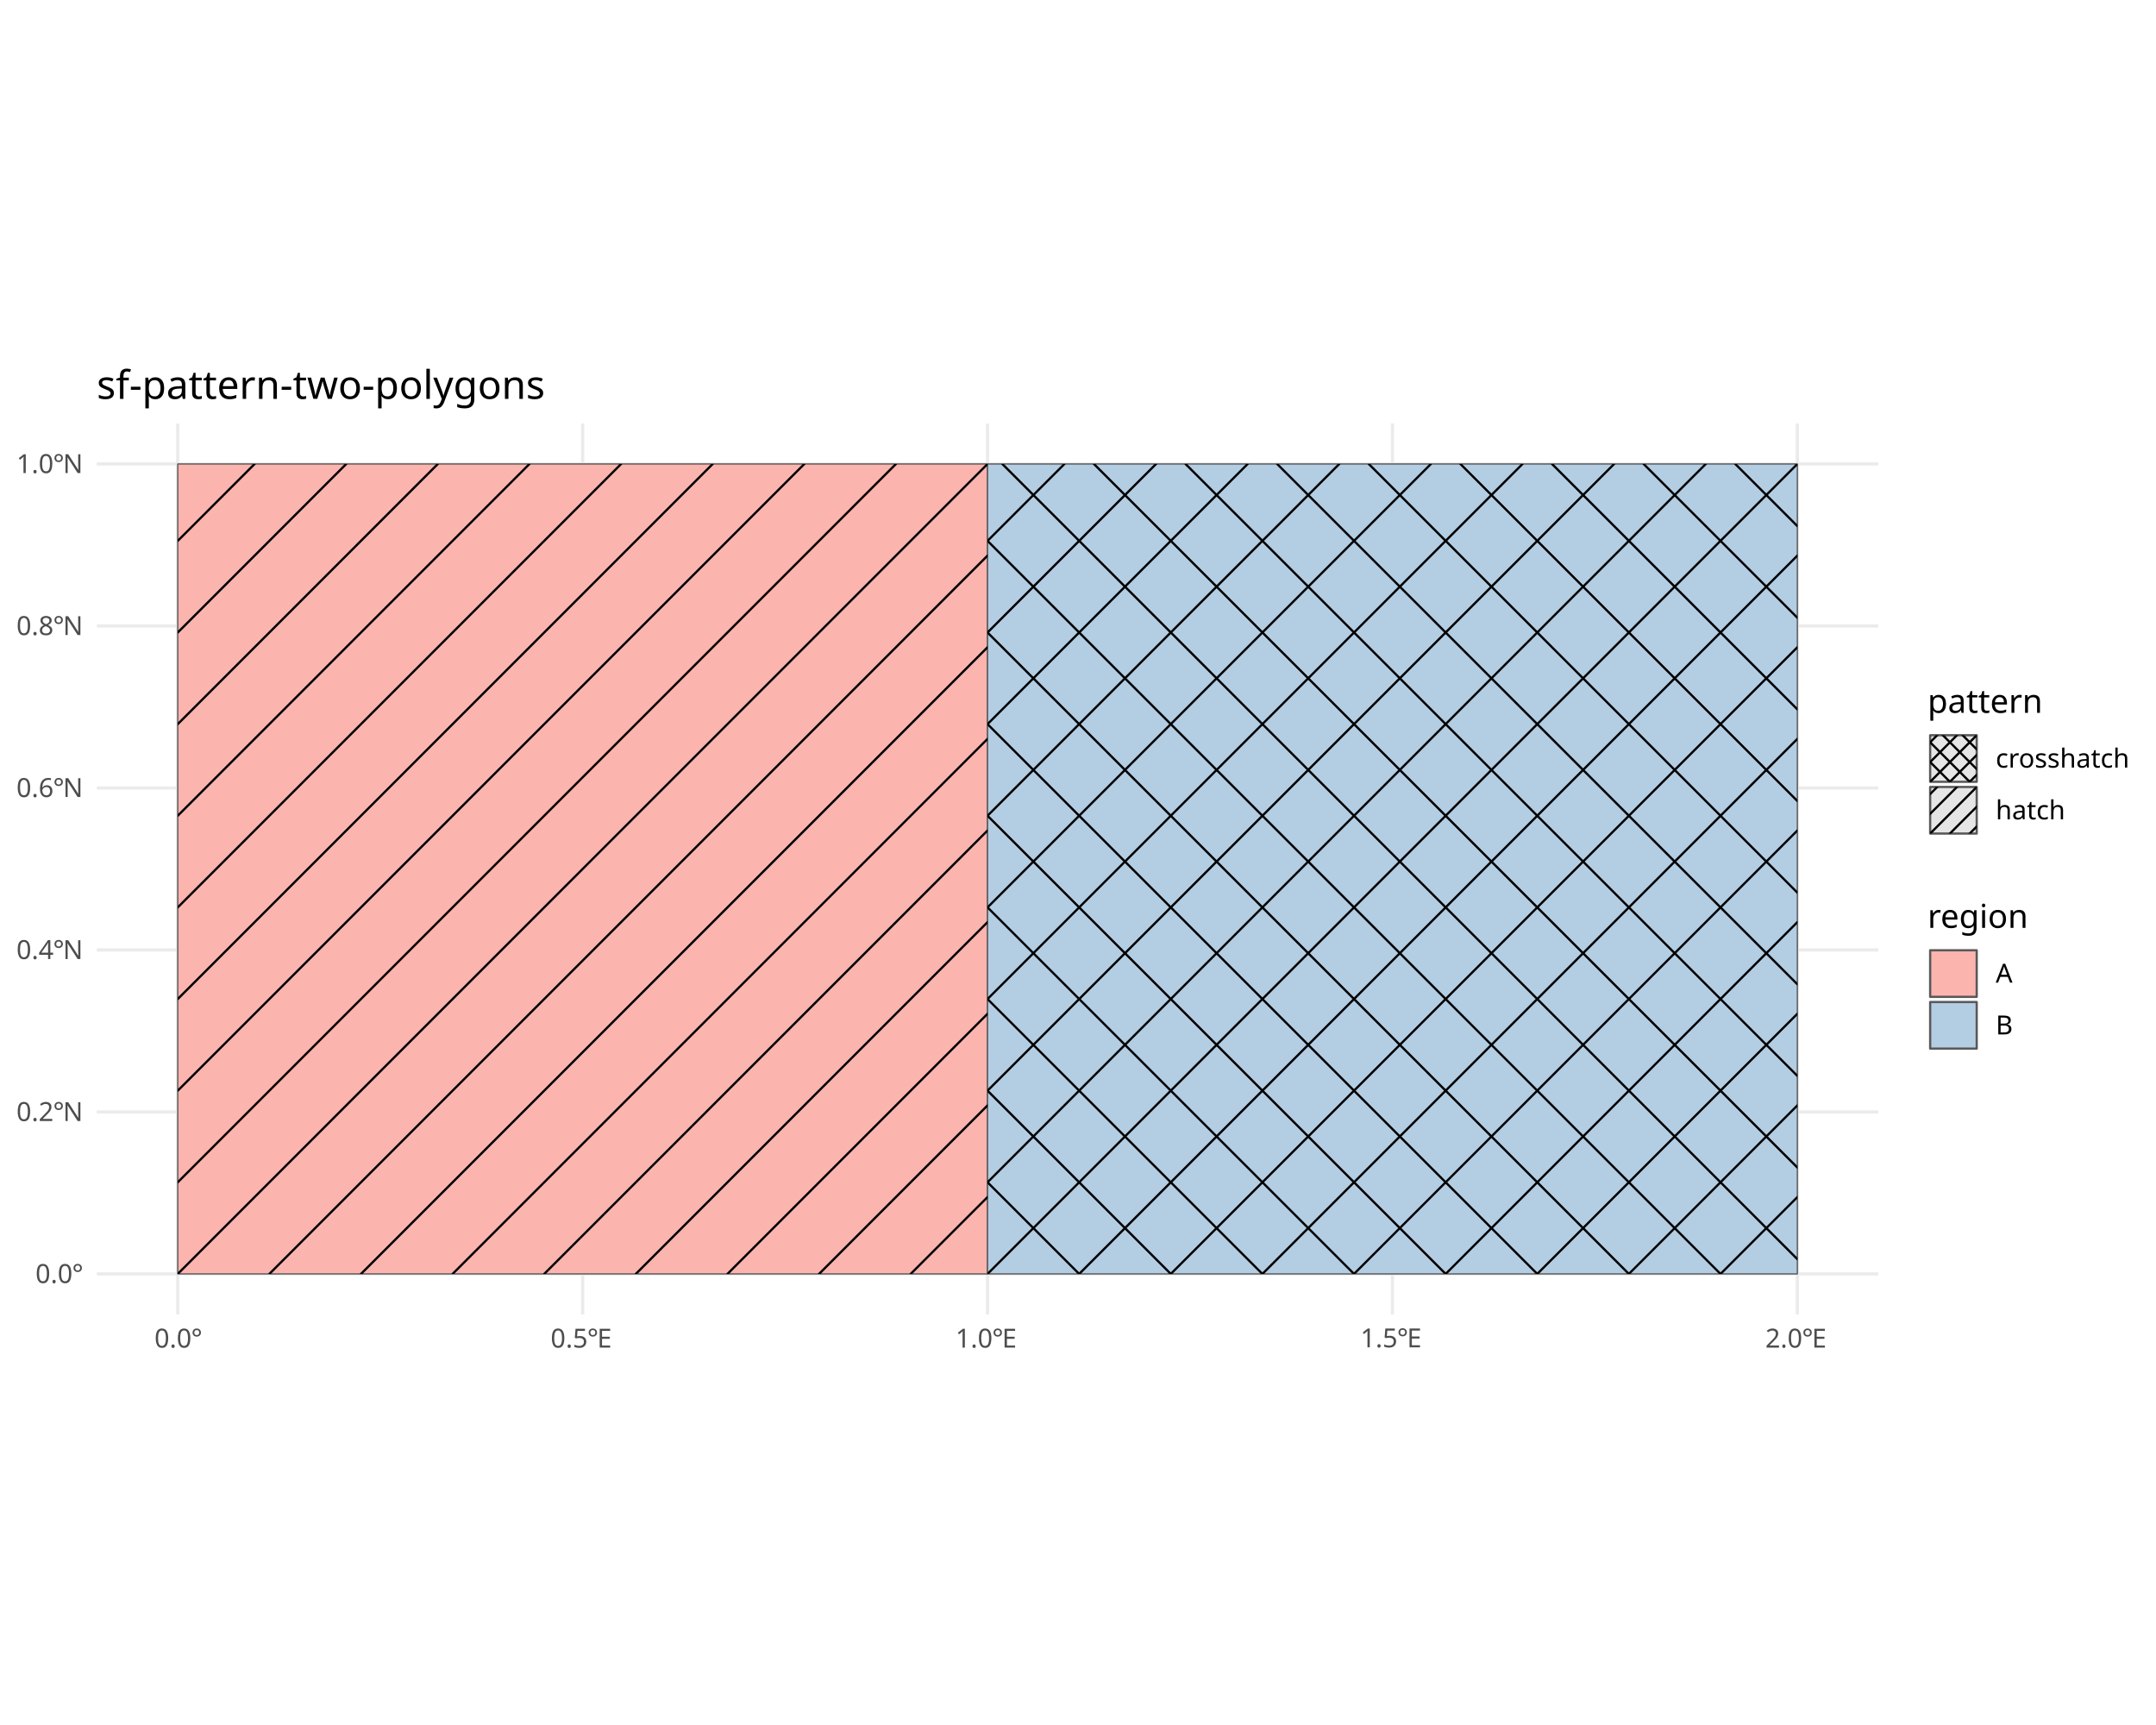
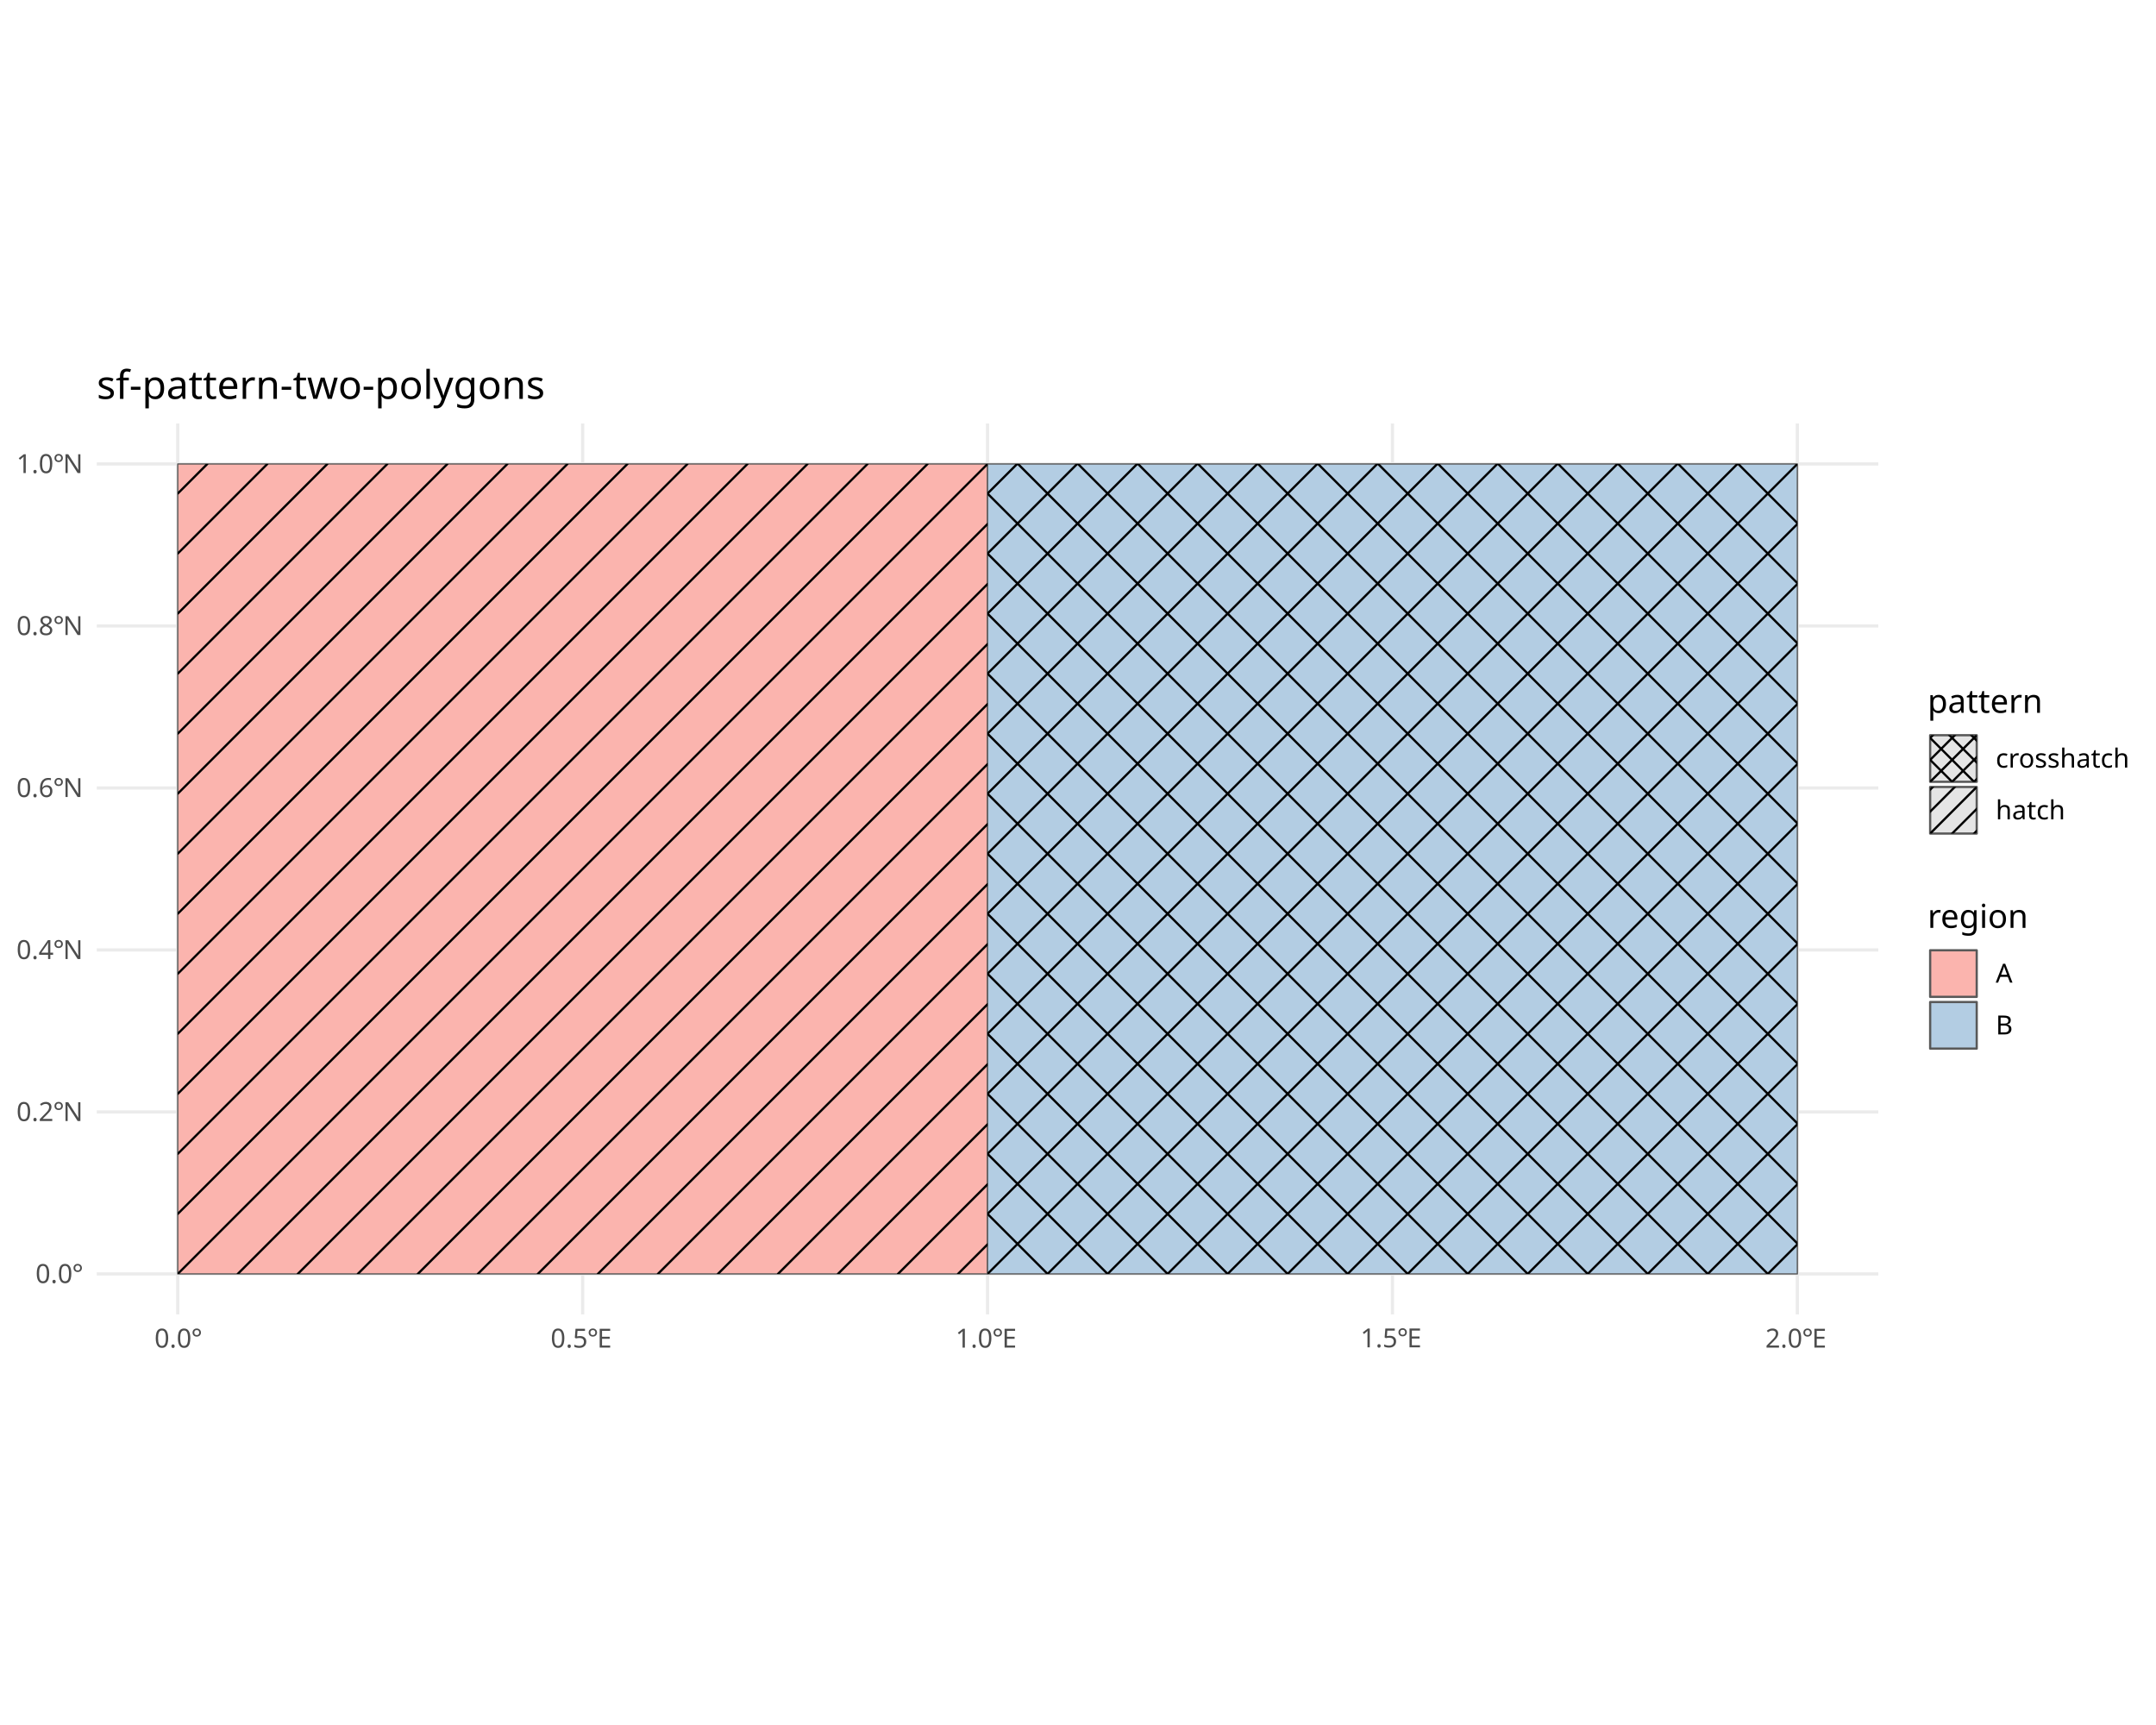
<svg xmlns="http://www.w3.org/2000/svg" class="svglite" data-engine-version="2.0" width="720.00pt" height="576.00pt" viewBox="0 0 720.00 576.00">
  <defs>
    <style type="text/css">
    .svglite line, .svglite polyline, .svglite polygon, .svglite path, .svglite rect, .svglite circle {
      fill: none;
      stroke: #000000;
      stroke-linecap: round;
      stroke-linejoin: round;
      stroke-miterlimit: 10.00;
    }
  </style>
  </defs>
  <rect width="100%" height="100%" style="stroke: none; fill: #FFFFFF;" />
  <defs>
    <clipPath id="cpMC4wMHw3MjAuMDB8MC4wMHw1NzYuMDA=">
      <rect x="0.00" y="0.00" width="720.00" height="576.00" />
    </clipPath>
  </defs>
  <g clip-path="url(#cpMC4wMHw3MjAuMDB8MC4wMHw1NzYuMDA=)">
</g>
  <defs>
    <clipPath id="cpMC4wMHw3MjAuMDB8MTE4LjYzfDQ1Ny4zNw==">
      <rect x="0.00" y="118.63" width="720.00" height="338.74" />
    </clipPath>
  </defs>
  <g clip-path="url(#cpMC4wMHw3MjAuMDB8MTE4LjYzfDQ1Ny4zNw==)">
    <rect x="0.00" y="118.63" width="720.00" height="338.74" style="stroke-width: 1.07; stroke: none; fill: #FFFFFF;" />
  </g>
  <g clip-path="url(#cpMC4wMHw3MjAuMDB8MC4wMHw1NzYuMDA=)">
</g>
  <defs>
    <clipPath id="cpMzIuMzF8NjI3LjI4fDE0MS40MXw0MzguOTA=">
      <rect x="32.31" y="141.41" width="594.96" height="297.49" />
    </clipPath>
  </defs>
  <g clip-path="url(#cpMzIuMzF8NjI3LjI4fDE0MS40MXw0MzguOTA=)">
    <polyline points="59.36,438.90 59.36,437.40 59.36,433.58 59.36,429.75 59.36,425.93 59.36,422.10 59.36,418.28 59.36,414.45 59.36,410.63 59.36,406.81 59.36,402.98 59.36,399.16 59.36,395.33 59.36,391.51 59.36,387.68 59.36,383.86 59.36,380.03 59.36,376.21 59.36,372.38 59.36,368.56 59.36,364.74 59.36,360.91 59.36,357.09 59.36,353.26 59.36,349.44 59.36,345.61 59.36,341.79 59.36,337.96 59.36,334.14 59.36,330.32 59.36,326.49 59.36,322.67 59.36,318.84 59.36,315.02 59.36,311.19 59.36,307.37 59.36,303.54 59.36,299.72 59.36,295.89 59.36,292.07 59.36,288.25 59.36,284.42 59.36,280.60 59.36,276.77 59.36,272.95 59.36,269.12 59.36,265.30 59.36,261.47 59.36,257.65 59.36,253.82 59.36,250.00 59.36,246.18 59.36,242.35 59.36,238.53 59.36,234.70 59.36,230.88 59.36,227.05 59.36,223.23 59.36,219.40 59.36,215.58 59.36,211.75 59.36,207.93 59.36,204.11 59.36,200.28 59.36,196.46 59.36,192.63 59.36,188.81 59.36,184.98 59.36,181.16 59.36,177.33 59.36,173.51 59.36,169.69 59.36,165.86 59.36,162.04 59.36,158.21 59.36,154.39 59.36,150.56 59.36,146.74 59.36,142.91 59.36,141.41 " style="stroke-width: 1.07; stroke: #EBEBEB;" />
    <polyline points="194.58,438.90 194.58,437.40 194.58,433.58 194.58,429.75 194.58,425.93 194.58,422.10 194.58,418.28 194.58,414.45 194.58,410.63 194.58,406.81 194.58,402.98 194.58,399.16 194.58,395.33 194.58,391.51 194.58,387.68 194.58,383.86 194.58,380.03 194.58,376.21 194.58,372.38 194.58,368.56 194.58,364.74 194.58,360.91 194.58,357.09 194.58,353.26 194.58,349.44 194.58,345.61 194.58,341.79 194.58,337.96 194.58,334.14 194.58,330.32 194.58,326.49 194.58,322.67 194.58,318.84 194.58,315.02 194.58,311.19 194.58,307.37 194.58,303.54 194.58,299.72 194.58,295.89 194.58,292.07 194.58,288.25 194.58,284.42 194.58,280.60 194.58,276.77 194.58,272.95 194.58,269.12 194.58,265.30 194.58,261.47 194.58,257.65 194.58,253.82 194.58,250.00 194.58,246.18 194.58,242.35 194.58,238.53 194.58,234.70 194.58,230.88 194.58,227.05 194.58,223.23 194.58,219.40 194.58,215.58 194.58,211.75 194.58,207.93 194.58,204.11 194.58,200.28 194.58,196.46 194.58,192.63 194.58,188.81 194.58,184.98 194.58,181.16 194.58,177.33 194.58,173.51 194.58,169.69 194.58,165.86 194.58,162.04 194.58,158.21 194.58,154.39 194.58,150.56 194.58,146.74 194.58,142.91 194.58,141.41 " style="stroke-width: 1.07; stroke: #EBEBEB;" />
    <polyline points="329.79,438.90 329.79,437.40 329.79,433.58 329.79,429.75 329.79,425.93 329.79,422.10 329.79,418.28 329.79,414.45 329.79,410.63 329.79,406.81 329.79,402.98 329.79,399.16 329.79,395.33 329.79,391.51 329.79,387.68 329.79,383.86 329.79,380.03 329.79,376.21 329.79,372.38 329.79,368.56 329.79,364.74 329.79,360.91 329.79,357.09 329.79,353.26 329.79,349.44 329.79,345.61 329.79,341.79 329.79,337.96 329.79,334.14 329.79,330.32 329.79,326.49 329.79,322.67 329.79,318.84 329.79,315.02 329.79,311.19 329.79,307.37 329.79,303.54 329.79,299.72 329.79,295.89 329.79,292.07 329.79,288.25 329.79,284.42 329.79,280.60 329.79,276.77 329.79,272.95 329.79,269.12 329.79,265.30 329.79,261.47 329.79,257.65 329.79,253.82 329.79,250.00 329.79,246.18 329.79,242.35 329.79,238.53 329.79,234.70 329.79,230.88 329.79,227.05 329.79,223.23 329.79,219.40 329.79,215.58 329.79,211.75 329.79,207.93 329.79,204.11 329.79,200.28 329.79,196.46 329.79,192.63 329.79,188.81 329.79,184.98 329.79,181.16 329.79,177.33 329.79,173.51 329.79,169.69 329.79,165.86 329.79,162.04 329.79,158.21 329.79,154.39 329.79,150.56 329.79,146.74 329.79,142.91 329.79,141.41 " style="stroke-width: 1.07; stroke: #EBEBEB;" />
    <polyline points="465.01,438.90 465.01,437.40 465.01,433.58 465.01,429.75 465.01,425.93 465.01,422.10 465.01,418.28 465.01,414.45 465.01,410.63 465.01,406.81 465.01,402.98 465.01,399.16 465.01,395.33 465.01,391.51 465.01,387.68 465.01,383.86 465.01,380.03 465.01,376.21 465.01,372.38 465.01,368.56 465.01,364.74 465.01,360.91 465.01,357.09 465.01,353.26 465.01,349.44 465.01,345.61 465.01,341.79 465.01,337.96 465.01,334.14 465.01,330.32 465.01,326.49 465.01,322.67 465.01,318.84 465.01,315.02 465.01,311.19 465.01,307.37 465.01,303.54 465.01,299.72 465.01,295.89 465.01,292.07 465.01,288.25 465.01,284.42 465.01,280.60 465.01,276.77 465.01,272.95 465.01,269.12 465.01,265.30 465.01,261.47 465.01,257.65 465.01,253.82 465.01,250.00 465.01,246.18 465.01,242.35 465.01,238.53 465.01,234.70 465.01,230.88 465.01,227.05 465.01,223.23 465.01,219.40 465.01,215.58 465.01,211.75 465.01,207.93 465.01,204.11 465.01,200.28 465.01,196.46 465.01,192.63 465.01,188.81 465.01,184.98 465.01,181.16 465.01,177.33 465.01,173.51 465.01,169.69 465.01,165.86 465.01,162.04 465.01,158.21 465.01,154.39 465.01,150.56 465.01,146.74 465.01,142.91 465.01,141.41 " style="stroke-width: 1.07; stroke: #EBEBEB;" />
    <polyline points="600.23,438.90 600.23,437.40 600.23,433.58 600.23,429.75 600.23,425.93 600.23,422.10 600.23,418.28 600.23,414.45 600.23,410.63 600.23,406.81 600.23,402.98 600.23,399.16 600.23,395.33 600.23,391.51 600.23,387.68 600.23,383.86 600.23,380.03 600.23,376.21 600.23,372.38 600.23,368.56 600.23,364.74 600.23,360.91 600.23,357.09 600.23,353.26 600.23,349.44 600.23,345.61 600.23,341.79 600.23,337.96 600.23,334.14 600.23,330.32 600.23,326.49 600.23,322.67 600.23,318.84 600.23,315.02 600.23,311.19 600.23,307.37 600.23,303.54 600.23,299.72 600.23,295.89 600.23,292.07 600.23,288.25 600.23,284.42 600.23,280.60 600.23,276.77 600.23,272.95 600.23,269.12 600.23,265.30 600.23,261.47 600.23,257.65 600.23,253.82 600.23,250.00 600.23,246.18 600.23,242.35 600.23,238.53 600.23,234.70 600.23,230.88 600.23,227.05 600.23,223.23 600.23,219.40 600.23,215.58 600.23,211.75 600.23,207.93 600.23,204.11 600.23,200.28 600.23,196.46 600.23,192.63 600.23,188.81 600.23,184.98 600.23,181.16 600.23,177.33 600.23,173.51 600.23,169.69 600.23,165.86 600.23,162.04 600.23,158.21 600.23,154.39 600.23,150.56 600.23,146.74 600.23,142.91 600.23,141.41 " style="stroke-width: 1.07; stroke: #EBEBEB;" />
    <polyline points="32.31,425.38 38.87,425.38 47.06,425.38 55.26,425.38 63.45,425.38 71.65,425.38 79.84,425.38 88.04,425.38 96.23,425.38 104.43,425.38 112.62,425.38 120.82,425.38 129.01,425.38 137.21,425.38 145.40,425.38 153.60,425.38 161.79,425.38 169.99,425.38 178.18,425.38 186.38,425.38 194.58,425.38 202.77,425.38 210.97,425.38 219.16,425.38 227.36,425.38 235.55,425.38 243.75,425.38 251.94,425.38 260.14,425.38 268.33,425.38 276.53,425.38 284.72,425.38 292.92,425.38 301.11,425.38 309.31,425.38 317.50,425.38 325.70,425.38 333.89,425.38 342.09,425.38 350.28,425.38 358.48,425.38 366.67,425.38 374.87,425.38 383.06,425.38 391.26,425.38 399.45,425.38 407.65,425.38 415.84,425.38 424.04,425.38 432.23,425.38 440.43,425.38 448.62,425.38 456.82,425.38 465.01,425.38 473.21,425.38 481.40,425.38 489.60,425.38 497.79,425.38 505.99,425.38 514.18,425.38 522.38,425.38 530.57,425.38 538.77,425.38 546.96,425.38 555.16,425.38 563.35,425.38 571.55,425.38 579.74,425.38 587.94,425.38 596.13,425.38 604.33,425.38 612.52,425.38 620.72,425.38 627.28,425.38 " style="stroke-width: 1.07; stroke: #EBEBEB;" />
    <polyline points="32.31,371.29 38.87,371.29 47.06,371.29 55.26,371.29 63.45,371.29 71.65,371.29 79.84,371.29 88.04,371.29 96.23,371.29 104.43,371.29 112.62,371.29 120.82,371.29 129.01,371.29 137.21,371.29 145.40,371.29 153.60,371.29 161.79,371.29 169.99,371.29 178.18,371.29 186.38,371.29 194.58,371.29 202.77,371.29 210.97,371.29 219.16,371.29 227.36,371.29 235.55,371.29 243.75,371.29 251.94,371.29 260.14,371.29 268.33,371.29 276.53,371.29 284.72,371.29 292.92,371.29 301.11,371.29 309.31,371.29 317.50,371.29 325.70,371.29 333.89,371.29 342.09,371.29 350.28,371.29 358.48,371.29 366.67,371.29 374.87,371.29 383.06,371.29 391.26,371.29 399.45,371.29 407.65,371.29 415.84,371.29 424.04,371.29 432.23,371.29 440.43,371.29 448.62,371.29 456.82,371.29 465.01,371.29 473.21,371.29 481.40,371.29 489.60,371.29 497.79,371.29 505.99,371.29 514.18,371.29 522.38,371.29 530.57,371.29 538.77,371.29 546.96,371.29 555.16,371.29 563.35,371.29 571.55,371.29 579.74,371.29 587.94,371.29 596.13,371.29 604.33,371.29 612.52,371.29 620.72,371.29 627.28,371.29 " style="stroke-width: 1.07; stroke: #EBEBEB;" />
    <polyline points="32.31,317.20 38.87,317.20 47.06,317.20 55.26,317.20 63.45,317.20 71.65,317.20 79.84,317.20 88.04,317.20 96.23,317.20 104.43,317.20 112.62,317.20 120.82,317.20 129.01,317.20 137.21,317.20 145.40,317.20 153.60,317.20 161.79,317.20 169.99,317.20 178.18,317.20 186.38,317.20 194.58,317.20 202.77,317.20 210.97,317.20 219.16,317.20 227.36,317.20 235.55,317.20 243.75,317.20 251.94,317.20 260.14,317.20 268.33,317.20 276.53,317.20 284.72,317.20 292.92,317.20 301.11,317.20 309.31,317.20 317.50,317.20 325.70,317.20 333.89,317.20 342.09,317.20 350.28,317.20 358.48,317.20 366.67,317.20 374.87,317.20 383.06,317.20 391.26,317.20 399.45,317.20 407.65,317.20 415.84,317.20 424.04,317.20 432.23,317.20 440.43,317.20 448.62,317.20 456.82,317.20 465.01,317.20 473.21,317.20 481.40,317.20 489.60,317.20 497.79,317.20 505.99,317.20 514.18,317.20 522.38,317.20 530.57,317.20 538.77,317.20 546.96,317.20 555.16,317.20 563.35,317.20 571.55,317.20 579.74,317.20 587.94,317.20 596.13,317.20 604.33,317.20 612.52,317.20 620.72,317.20 627.28,317.20 " style="stroke-width: 1.07; stroke: #EBEBEB;" />
    <polyline points="32.31,263.11 38.87,263.11 47.06,263.11 55.26,263.11 63.45,263.11 71.65,263.11 79.84,263.11 88.04,263.11 96.23,263.11 104.43,263.11 112.62,263.11 120.82,263.11 129.01,263.11 137.21,263.11 145.40,263.11 153.60,263.11 161.79,263.11 169.99,263.11 178.18,263.11 186.38,263.11 194.58,263.11 202.77,263.11 210.97,263.11 219.16,263.11 227.36,263.11 235.55,263.11 243.75,263.11 251.94,263.11 260.14,263.11 268.33,263.11 276.53,263.11 284.72,263.11 292.92,263.11 301.11,263.11 309.31,263.11 317.50,263.11 325.70,263.11 333.89,263.11 342.09,263.11 350.28,263.11 358.48,263.11 366.67,263.11 374.87,263.11 383.06,263.11 391.26,263.11 399.45,263.11 407.65,263.11 415.84,263.11 424.04,263.11 432.23,263.11 440.43,263.11 448.62,263.11 456.82,263.11 465.01,263.11 473.21,263.11 481.40,263.11 489.60,263.11 497.79,263.11 505.99,263.11 514.18,263.11 522.38,263.11 530.57,263.11 538.77,263.11 546.96,263.11 555.16,263.11 563.35,263.11 571.55,263.11 579.74,263.11 587.94,263.11 596.13,263.11 604.33,263.11 612.52,263.11 620.72,263.11 627.28,263.11 " style="stroke-width: 1.07; stroke: #EBEBEB;" />
    <polyline points="32.31,209.02 38.87,209.02 47.06,209.02 55.26,209.02 63.45,209.02 71.65,209.02 79.84,209.02 88.04,209.02 96.23,209.02 104.43,209.02 112.62,209.02 120.82,209.02 129.01,209.02 137.21,209.02 145.40,209.02 153.60,209.02 161.79,209.02 169.99,209.02 178.18,209.02 186.38,209.02 194.58,209.02 202.77,209.02 210.97,209.02 219.16,209.02 227.36,209.02 235.55,209.02 243.75,209.02 251.94,209.02 260.14,209.02 268.33,209.02 276.53,209.02 284.72,209.02 292.92,209.02 301.11,209.02 309.31,209.02 317.50,209.02 325.70,209.02 333.89,209.02 342.09,209.02 350.28,209.02 358.48,209.02 366.67,209.02 374.87,209.02 383.06,209.02 391.26,209.02 399.45,209.02 407.65,209.02 415.84,209.02 424.04,209.02 432.23,209.02 440.43,209.02 448.62,209.02 456.82,209.02 465.01,209.02 473.21,209.02 481.40,209.02 489.60,209.02 497.79,209.02 505.99,209.02 514.18,209.02 522.38,209.02 530.57,209.02 538.77,209.02 546.96,209.02 555.16,209.02 563.35,209.02 571.55,209.02 579.74,209.02 587.94,209.02 596.13,209.02 604.33,209.02 612.52,209.02 620.72,209.02 627.28,209.02 " style="stroke-width: 1.07; stroke: #EBEBEB;" />
    <polyline points="32.31,154.93 38.87,154.93 47.06,154.93 55.26,154.93 63.45,154.93 71.65,154.93 79.84,154.93 88.04,154.93 96.23,154.93 104.43,154.93 112.62,154.93 120.82,154.93 129.01,154.93 137.21,154.93 145.40,154.93 153.60,154.93 161.79,154.93 169.99,154.93 178.18,154.93 186.38,154.93 194.58,154.93 202.77,154.93 210.97,154.93 219.16,154.93 227.36,154.93 235.55,154.93 243.75,154.93 251.94,154.93 260.14,154.93 268.33,154.93 276.53,154.93 284.72,154.93 292.92,154.93 301.11,154.93 309.31,154.93 317.50,154.93 325.70,154.93 333.89,154.93 342.09,154.93 350.28,154.93 358.48,154.93 366.67,154.93 374.87,154.93 383.06,154.93 391.26,154.93 399.45,154.93 407.65,154.93 415.84,154.93 424.04,154.93 432.23,154.93 440.43,154.93 448.62,154.93 456.82,154.93 465.01,154.93 473.21,154.93 481.40,154.93 489.60,154.93 497.79,154.93 505.99,154.93 514.18,154.93 522.38,154.93 530.57,154.93 538.77,154.93 546.96,154.93 555.16,154.93 563.35,154.93 571.55,154.93 579.74,154.93 587.94,154.93 596.13,154.93 604.33,154.93 612.52,154.93 620.72,154.93 627.28,154.93 " style="stroke-width: 1.07; stroke: #EBEBEB;" />
    <path d="M 59.36 425.38 L 329.79 425.38 L 329.79 154.93 L 59.36 154.93 L 59.36 425.38 Z" style="fill-rule: evenodd; fill: #FBB4AE; stroke-width: 0.43; stroke: #595959; stroke-linecap: butt;" />
    <path d="M 329.79 425.38 L 600.23 425.38 L 600.23 154.93 L 329.79 154.93 L 329.79 425.38 Z" style="fill-rule: evenodd; fill: #B3CDE3; stroke-width: 0.43; stroke: #595959; stroke-linecap: butt;" />
  </g>
  <defs>
    <clipPath id="cpNTkuMzZ8MzI5Ljc5fDE1NC45M3w0MjUuMzg=">
      <rect x="59.36" y="154.93" width="270.44" height="270.45" />
    </clipPath>
  </defs>
  <g clip-path="url(#cpNTkuMzZ8MzI5Ljc5fDE1NC45M3w0MjUuMzg=)">
-     <polyline points="304.13,425.38 329.79,399.72 " style="stroke-width: 0.75;" />
-     <polyline points="273.53,425.38 329.79,369.12 " style="stroke-width: 0.75;" />
-     <polyline points="242.94,425.38 329.79,338.52 " style="stroke-width: 0.75;" />
-     <polyline points="212.34,425.38 329.79,307.92 " style="stroke-width: 0.75;" />
-     <polyline points="181.74,425.38 329.79,277.32 " style="stroke-width: 0.75;" />
-     <polyline points="151.15,425.38 329.79,246.73 " style="stroke-width: 0.75;" />
-     <polyline points="120.55,425.38 329.79,216.13 " style="stroke-width: 0.75;" />
-     <polyline points="89.95,425.38 329.79,185.53 " style="stroke-width: 0.75;" />
+     <polyline points="319.93,425.38 329.79,415.52 " style="stroke-width: 0.75;" />
+     <polyline points="299.88,425.38 329.79,395.47 " style="stroke-width: 0.75;" />
+     <polyline points="279.84,425.38 329.79,375.43 " style="stroke-width: 0.75;" />
+     <polyline points="259.80,425.38 329.79,355.38 " style="stroke-width: 0.75;" />
+     <polyline points="239.75,425.38 329.79,335.34 " style="stroke-width: 0.75;" />
+     <polyline points="219.71,425.38 329.79,315.29 " style="stroke-width: 0.75;" />
+     <polyline points="199.66,425.38 329.79,295.25 " style="stroke-width: 0.75;" />
+     <polyline points="179.62,425.38 329.79,275.20 " style="stroke-width: 0.75;" />
+     <polyline points="159.58,425.38 329.79,255.16 " style="stroke-width: 0.75;" />
+     <polyline points="139.53,425.38 329.79,235.11 " style="stroke-width: 0.75;" />
+     <polyline points="119.49,425.38 329.79,215.07 " style="stroke-width: 0.75;" />
+     <polyline points="99.44,425.38 329.79,195.02 " style="stroke-width: 0.75;" />
+     <polyline points="79.40,425.38 329.79,174.98 " style="stroke-width: 0.75;" />
    <polyline points="59.36,425.38 329.79,154.93 " style="stroke-width: 0.75;" />
-     <polyline points="59.36,394.78 299.20,154.93 " style="stroke-width: 0.75;" />
-     <polyline points="59.36,364.19 268.60,154.93 " style="stroke-width: 0.75;" />
-     <polyline points="59.36,333.59 238.00,154.93 " style="stroke-width: 0.75;" />
-     <polyline points="59.36,302.99 207.41,154.93 " style="stroke-width: 0.75;" />
-     <polyline points="59.36,272.39 176.81,154.93 " style="stroke-width: 0.75;" />
-     <polyline points="59.36,241.80 146.21,154.93 " style="stroke-width: 0.75;" />
-     <polyline points="59.36,211.20 115.62,154.93 " style="stroke-width: 0.75;" />
-     <polyline points="59.36,180.60 85.02,154.93 " style="stroke-width: 0.75;" />
+     <polyline points="59.36,405.34 309.75,154.93 " style="stroke-width: 0.75;" />
+     <polyline points="59.36,385.29 289.71,154.93 " style="stroke-width: 0.75;" />
+     <polyline points="59.36,365.25 269.66,154.93 " style="stroke-width: 0.75;" />
+     <polyline points="59.36,345.20 249.62,154.93 " style="stroke-width: 0.75;" />
+     <polyline points="59.36,325.16 229.57,154.93 " style="stroke-width: 0.75;" />
+     <polyline points="59.36,305.11 209.53,154.93 " style="stroke-width: 0.75;" />
+     <polyline points="59.36,285.07 189.49,154.93 " style="stroke-width: 0.75;" />
+     <polyline points="59.36,265.02 169.44,154.93 " style="stroke-width: 0.75;" />
+     <polyline points="59.36,244.98 149.40,154.93 " style="stroke-width: 0.75;" />
+     <polyline points="59.36,224.93 129.35,154.93 " style="stroke-width: 0.75;" />
+     <polyline points="59.36,204.89 109.31,154.93 " style="stroke-width: 0.75;" />
+     <polyline points="59.36,184.84 89.27,154.93 " style="stroke-width: 0.75;" />
+     <polyline points="59.36,164.80 69.22,154.93 " style="stroke-width: 0.75;" />
  </g>
  <g clip-path="url(#cpMzIuMzF8NjI3LjI4fDE0MS40MXw0MzguOTA=)">
</g>
  <defs>
    <clipPath id="cpMzI5Ljc5fDYwMC4yM3wxNTQuOTN8NDI1LjM4">
      <rect x="329.79" y="154.93" width="270.44" height="270.45" />
    </clipPath>
  </defs>
  <g clip-path="url(#cpMzI5Ljc5fDYwMC4yM3wxNTQuOTN8NDI1LjM4)">
-     <polyline points="574.57,425.38 600.23,399.72 " style="stroke-width: 0.75;" />
-     <polyline points="543.97,425.38 600.23,369.12 " style="stroke-width: 0.75;" />
-     <polyline points="513.37,425.38 600.23,338.52 " style="stroke-width: 0.75;" />
-     <polyline points="482.78,425.38 600.23,307.92 " style="stroke-width: 0.75;" />
-     <polyline points="452.18,425.38 600.23,277.32 " style="stroke-width: 0.75;" />
-     <polyline points="421.58,425.38 600.23,246.73 " style="stroke-width: 0.75;" />
-     <polyline points="390.99,425.38 600.23,216.13 " style="stroke-width: 0.75;" />
-     <polyline points="360.39,425.38 600.23,185.53 " style="stroke-width: 0.75;" />
+     <polyline points="590.37,425.38 600.23,415.52 " style="stroke-width: 0.75;" />
+     <polyline points="570.32,425.38 600.23,395.47 " style="stroke-width: 0.75;" />
+     <polyline points="550.28,425.38 600.23,375.43 " style="stroke-width: 0.75;" />
+     <polyline points="530.23,425.38 600.23,355.38 " style="stroke-width: 0.75;" />
+     <polyline points="510.19,425.38 600.23,335.34 " style="stroke-width: 0.75;" />
+     <polyline points="490.15,425.38 600.23,315.29 " style="stroke-width: 0.75;" />
+     <polyline points="470.10,425.38 600.23,295.25 " style="stroke-width: 0.75;" />
+     <polyline points="450.06,425.38 600.23,275.20 " style="stroke-width: 0.75;" />
+     <polyline points="430.01,425.38 600.23,255.16 " style="stroke-width: 0.75;" />
+     <polyline points="409.97,425.38 600.23,235.11 " style="stroke-width: 0.75;" />
+     <polyline points="389.93,425.38 600.23,215.07 " style="stroke-width: 0.75;" />
+     <polyline points="369.88,425.38 600.23,195.02 " style="stroke-width: 0.75;" />
+     <polyline points="349.84,425.38 600.23,174.98 " style="stroke-width: 0.75;" />
    <polyline points="329.79,425.38 600.23,154.93 " style="stroke-width: 0.75;" />
-     <polyline points="329.79,394.78 569.64,154.93 " style="stroke-width: 0.75;" />
-     <polyline points="329.79,364.19 539.04,154.93 " style="stroke-width: 0.75;" />
-     <polyline points="329.79,333.59 508.44,154.93 " style="stroke-width: 0.75;" />
-     <polyline points="329.79,302.99 477.85,154.93 " style="stroke-width: 0.75;" />
-     <polyline points="329.79,272.39 447.25,154.93 " style="stroke-width: 0.75;" />
-     <polyline points="329.79,241.80 416.65,154.93 " style="stroke-width: 0.75;" />
-     <polyline points="329.79,211.20 386.06,154.93 " style="stroke-width: 0.75;" />
-     <polyline points="329.79,180.60 355.46,154.93 " style="stroke-width: 0.75;" />
-     <polyline points="600.23,175.67 579.50,154.93 " style="stroke-width: 0.75;" />
-     <polyline points="600.23,206.27 548.90,154.93 " style="stroke-width: 0.75;" />
-     <polyline points="600.23,236.86 518.30,154.93 " style="stroke-width: 0.75;" />
-     <polyline points="600.23,267.46 487.71,154.93 " style="stroke-width: 0.75;" />
-     <polyline points="600.23,298.06 457.11,154.93 " style="stroke-width: 0.75;" />
-     <polyline points="600.23,328.66 426.51,154.93 " style="stroke-width: 0.75;" />
-     <polyline points="600.23,359.25 395.92,154.93 " style="stroke-width: 0.75;" />
-     <polyline points="600.23,389.85 365.32,154.93 " style="stroke-width: 0.75;" />
-     <polyline points="600.23,420.45 334.73,154.93 " style="stroke-width: 0.75;" />
-     <polyline points="574.57,425.38 329.79,180.60 " style="stroke-width: 0.75;" />
-     <polyline points="543.97,425.38 329.79,211.20 " style="stroke-width: 0.75;" />
-     <polyline points="513.37,425.38 329.79,241.80 " style="stroke-width: 0.75;" />
-     <polyline points="482.78,425.38 329.79,272.39 " style="stroke-width: 0.75;" />
-     <polyline points="452.18,425.38 329.79,302.99 " style="stroke-width: 0.75;" />
-     <polyline points="421.58,425.38 329.79,333.59 " style="stroke-width: 0.75;" />
-     <polyline points="390.99,425.38 329.79,364.19 " style="stroke-width: 0.75;" />
-     <polyline points="360.39,425.38 329.79,394.78 " style="stroke-width: 0.75;" />
+     <polyline points="329.79,405.34 580.19,154.93 " style="stroke-width: 0.75;" />
+     <polyline points="329.79,385.29 560.14,154.93 " style="stroke-width: 0.75;" />
+     <polyline points="329.79,365.25 540.10,154.93 " style="stroke-width: 0.75;" />
+     <polyline points="329.79,345.20 520.06,154.93 " style="stroke-width: 0.75;" />
+     <polyline points="329.79,325.16 500.01,154.93 " style="stroke-width: 0.75;" />
+     <polyline points="329.79,305.11 479.97,154.93 " style="stroke-width: 0.75;" />
+     <polyline points="329.79,285.07 459.92,154.93 " style="stroke-width: 0.75;" />
+     <polyline points="329.79,265.02 439.88,154.93 " style="stroke-width: 0.75;" />
+     <polyline points="329.79,244.98 419.84,154.93 " style="stroke-width: 0.75;" />
+     <polyline points="329.79,224.93 399.79,154.93 " style="stroke-width: 0.75;" />
+     <polyline points="329.79,204.89 379.75,154.93 " style="stroke-width: 0.75;" />
+     <polyline points="329.79,184.84 359.70,154.93 " style="stroke-width: 0.75;" />
+     <polyline points="329.79,164.80 339.66,154.93 " style="stroke-width: 0.75;" />
+     <polyline points="600.23,174.67 580.50,154.93 " style="stroke-width: 0.75;" />
+     <polyline points="600.23,194.71 560.46,154.93 " style="stroke-width: 0.75;" />
+     <polyline points="600.23,214.76 540.41,154.93 " style="stroke-width: 0.75;" />
+     <polyline points="600.23,234.80 520.37,154.93 " style="stroke-width: 0.75;" />
+     <polyline points="600.23,254.85 500.32,154.93 " style="stroke-width: 0.75;" />
+     <polyline points="600.23,274.89 480.28,154.93 " style="stroke-width: 0.75;" />
+     <polyline points="600.23,294.94 460.24,154.93 " style="stroke-width: 0.75;" />
+     <polyline points="600.23,314.98 440.19,154.93 " style="stroke-width: 0.75;" />
+     <polyline points="600.23,335.02 420.15,154.93 " style="stroke-width: 0.75;" />
+     <polyline points="600.23,355.07 400.10,154.93 " style="stroke-width: 0.75;" />
+     <polyline points="600.23,375.11 380.06,154.93 " style="stroke-width: 0.75;" />
+     <polyline points="600.23,395.16 360.02,154.93 " style="stroke-width: 0.75;" />
+     <polyline points="600.23,415.20 339.97,154.93 " style="stroke-width: 0.75;" />
+     <polyline points="590.37,425.38 329.79,164.80 " style="stroke-width: 0.75;" />
+     <polyline points="570.32,425.38 329.79,184.84 " style="stroke-width: 0.75;" />
+     <polyline points="550.28,425.38 329.79,204.89 " style="stroke-width: 0.75;" />
+     <polyline points="530.23,425.38 329.79,224.93 " style="stroke-width: 0.75;" />
+     <polyline points="510.19,425.38 329.79,244.98 " style="stroke-width: 0.75;" />
+     <polyline points="490.15,425.38 329.79,265.02 " style="stroke-width: 0.75;" />
+     <polyline points="470.10,425.38 329.79,285.07 " style="stroke-width: 0.75;" />
+     <polyline points="450.06,425.38 329.79,305.11 " style="stroke-width: 0.75;" />
+     <polyline points="430.01,425.38 329.79,325.16 " style="stroke-width: 0.75;" />
+     <polyline points="409.97,425.38 329.79,345.20 " style="stroke-width: 0.75;" />
+     <polyline points="389.93,425.38 329.79,365.25 " style="stroke-width: 0.75;" />
+     <polyline points="369.88,425.38 329.79,385.29 " style="stroke-width: 0.75;" />
+     <polyline points="349.84,425.38 329.79,405.34 " style="stroke-width: 0.75;" />
  </g>
  <g clip-path="url(#cpMzIuMzF8NjI3LjI4fDE0MS40MXw0MzguOTA=)">
</g>
  <g clip-path="url(#cpMC4wMHw3MjAuMDB8MC4wMHw1NzYuMDA=)">
    <text x="11.84" y="428.41" style="font-size: 8.80px; fill: #4D4D4D; font-family: sans;" textLength="12.23px" lengthAdjust="spacingAndGlyphs">0.0</text>
    <text x="24.07" y="428.41" style="font-size: 8.80px; fill: #4D4D4D; font-family: sans;" textLength="3.31px" lengthAdjust="spacingAndGlyphs">°</text>
    <text x="5.48" y="374.32" style="font-size: 8.80px; fill: #4D4D4D; font-family: sans;" textLength="12.23px" lengthAdjust="spacingAndGlyphs">0.2</text>
    <text x="17.71" y="374.32" style="font-size: 8.80px; fill: #4D4D4D; font-family: sans;" textLength="3.31px" lengthAdjust="spacingAndGlyphs">°</text>
    <text x="21.02" y="374.32" style="font-size: 8.80px; fill: #4D4D4D; font-family: sans;" textLength="6.36px" lengthAdjust="spacingAndGlyphs">N</text>
    <text x="5.48" y="320.23" style="font-size: 8.80px; fill: #4D4D4D; font-family: sans;" textLength="12.23px" lengthAdjust="spacingAndGlyphs">0.4</text>
    <text x="17.71" y="320.23" style="font-size: 8.80px; fill: #4D4D4D; font-family: sans;" textLength="3.31px" lengthAdjust="spacingAndGlyphs">°</text>
    <text x="21.02" y="320.23" style="font-size: 8.80px; fill: #4D4D4D; font-family: sans;" textLength="6.36px" lengthAdjust="spacingAndGlyphs">N</text>
    <text x="5.48" y="266.14" style="font-size: 8.80px; fill: #4D4D4D; font-family: sans;" textLength="12.23px" lengthAdjust="spacingAndGlyphs">0.6</text>
    <text x="17.71" y="266.14" style="font-size: 8.80px; fill: #4D4D4D; font-family: sans;" textLength="3.31px" lengthAdjust="spacingAndGlyphs">°</text>
    <text x="21.02" y="266.14" style="font-size: 8.80px; fill: #4D4D4D; font-family: sans;" textLength="6.36px" lengthAdjust="spacingAndGlyphs">N</text>
    <text x="5.48" y="212.05" style="font-size: 8.80px; fill: #4D4D4D; font-family: sans;" textLength="12.23px" lengthAdjust="spacingAndGlyphs">0.8</text>
    <text x="17.71" y="212.05" style="font-size: 8.80px; fill: #4D4D4D; font-family: sans;" textLength="3.31px" lengthAdjust="spacingAndGlyphs">°</text>
    <text x="21.02" y="212.05" style="font-size: 8.80px; fill: #4D4D4D; font-family: sans;" textLength="6.36px" lengthAdjust="spacingAndGlyphs">N</text>
    <text x="5.48" y="157.96" style="font-size: 8.80px; fill: #4D4D4D; font-family: sans;" textLength="12.23px" lengthAdjust="spacingAndGlyphs">1.0</text>
    <text x="17.71" y="157.96" style="font-size: 8.80px; fill: #4D4D4D; font-family: sans;" textLength="3.31px" lengthAdjust="spacingAndGlyphs">°</text>
    <text x="21.02" y="157.96" style="font-size: 8.80px; fill: #4D4D4D; font-family: sans;" textLength="6.36px" lengthAdjust="spacingAndGlyphs">N</text>
    <text x="51.58" y="449.98" style="font-size: 8.80px; fill: #4D4D4D; font-family: sans;" textLength="12.23px" lengthAdjust="spacingAndGlyphs">0.0</text>
    <text x="63.82" y="449.98" style="font-size: 8.80px; fill: #4D4D4D; font-family: sans;" textLength="3.31px" lengthAdjust="spacingAndGlyphs">°</text>
    <text x="183.87" y="449.98" style="font-size: 8.80px; fill: #4D4D4D; font-family: sans;" textLength="12.23px" lengthAdjust="spacingAndGlyphs">0.5</text>
    <text x="196.10" y="449.98" style="font-size: 8.80px; fill: #4D4D4D; font-family: sans;" textLength="3.31px" lengthAdjust="spacingAndGlyphs">°</text>
    <text x="199.41" y="449.98" style="font-size: 8.80px; fill: #4D4D4D; font-family: sans;" textLength="5.87px" lengthAdjust="spacingAndGlyphs">E</text>
    <text x="319.09" y="449.98" style="font-size: 8.80px; fill: #4D4D4D; font-family: sans;" textLength="12.23px" lengthAdjust="spacingAndGlyphs">1.0</text>
    <text x="331.32" y="449.98" style="font-size: 8.80px; fill: #4D4D4D; font-family: sans;" textLength="3.31px" lengthAdjust="spacingAndGlyphs">°</text>
    <text x="334.63" y="449.98" style="font-size: 8.80px; fill: #4D4D4D; font-family: sans;" textLength="5.87px" lengthAdjust="spacingAndGlyphs">E</text>
    <text x="454.31" y="449.89" style="font-size: 8.80px; fill: #4D4D4D; font-family: sans;" textLength="12.23px" lengthAdjust="spacingAndGlyphs">1.5</text>
    <text x="466.54" y="449.89" style="font-size: 8.80px; fill: #4D4D4D; font-family: sans;" textLength="3.31px" lengthAdjust="spacingAndGlyphs">°</text>
    <text x="469.85" y="449.89" style="font-size: 8.80px; fill: #4D4D4D; font-family: sans;" textLength="5.87px" lengthAdjust="spacingAndGlyphs">E</text>
    <text x="589.52" y="449.98" style="font-size: 8.80px; fill: #4D4D4D; font-family: sans;" textLength="12.23px" lengthAdjust="spacingAndGlyphs">2.0</text>
    <text x="601.76" y="449.98" style="font-size: 8.80px; fill: #4D4D4D; font-family: sans;" textLength="3.31px" lengthAdjust="spacingAndGlyphs">°</text>
    <text x="605.07" y="449.98" style="font-size: 8.80px; fill: #4D4D4D; font-family: sans;" textLength="5.87px" lengthAdjust="spacingAndGlyphs">E</text>
    <text x="643.71" y="238.02" style="font-size: 11.00px; font-family: sans;" textLength="34.25px" lengthAdjust="spacingAndGlyphs">pattern</text>
    <rect x="644.58" y="245.50" width="15.55" height="15.55" style="stroke-width: 0.75; stroke: #595959; fill: #E5E5E5;" />
  </g>
  <defs>
    <clipPath id="cpNjQ0LjU4fDY2MC4xM3wyNDUuNTB8MjYxLjA1">
      <rect x="644.58" y="245.50" width="15.55" height="15.55" />
    </clipPath>
  </defs>
  <g clip-path="url(#cpNjQ0LjU4fDY2MC4xM3wyNDUuNTB8MjYxLjA1)">
-     <polyline points="629.03,322.79 721.87,229.95 " style="stroke-width: 0.75;" />
-     <polyline points="629.03,316.20 715.27,229.95 " style="stroke-width: 0.75;" />
-     <polyline points="629.03,309.60 708.67,229.95 " style="stroke-width: 0.75;" />
-     <polyline points="629.03,303.00 702.07,229.95 " style="stroke-width: 0.75;" />
-     <polyline points="629.03,296.40 695.48,229.95 " style="stroke-width: 0.75;" />
-     <polyline points="629.03,289.80 688.88,229.95 " style="stroke-width: 0.75;" />
-     <polyline points="629.03,283.20 682.28,229.95 " style="stroke-width: 0.75;" />
+     <polyline points="629.03,327.93 727.00,229.95 " style="stroke-width: 0.75;" />
+     <polyline points="629.03,320.59 719.67,229.95 " style="stroke-width: 0.75;" />
+     <polyline points="629.03,313.26 712.34,229.95 " style="stroke-width: 0.75;" />
+     <polyline points="629.03,305.93 705.01,229.95 " style="stroke-width: 0.75;" />
+     <polyline points="629.03,298.60 697.68,229.95 " style="stroke-width: 0.75;" />
+     <polyline points="629.03,291.27 690.34,229.95 " style="stroke-width: 0.75;" />
+     <polyline points="629.03,283.94 683.01,229.95 " style="stroke-width: 0.75;" />
    <polyline points="629.03,276.61 675.68,229.95 " style="stroke-width: 0.75;" />
-     <polyline points="622.43,276.61 675.68,223.35 " style="stroke-width: 0.75;" />
-     <polyline points="615.83,276.61 675.68,216.75 " style="stroke-width: 0.75;" />
-     <polyline points="609.23,276.61 675.68,210.16 " style="stroke-width: 0.75;" />
-     <polyline points="602.63,276.61 675.68,203.56 " style="stroke-width: 0.75;" />
-     <polyline points="596.04,276.61 675.68,196.96 " style="stroke-width: 0.75;" />
-     <polyline points="589.44,276.61 675.68,190.36 " style="stroke-width: 0.75;" />
-     <polyline points="582.84,276.61 675.68,183.76 " style="stroke-width: 0.75;" />
-     <polyline points="706.32,276.61 629.03,199.32 " style="stroke-width: 0.75;" />
-     <polyline points="699.72,276.61 629.03,205.91 " style="stroke-width: 0.75;" />
-     <polyline points="693.12,276.61 629.03,212.51 " style="stroke-width: 0.75;" />
-     <polyline points="686.52,276.61 629.03,219.11 " style="stroke-width: 0.75;" />
-     <polyline points="679.92,276.61 629.03,225.71 " style="stroke-width: 0.75;" />
-     <polyline points="675.68,278.96 626.67,229.95 " style="stroke-width: 0.75;" />
-     <polyline points="675.68,285.56 620.07,229.95 " style="stroke-width: 0.75;" />
+     <polyline points="621.70,276.61 675.68,222.62 " style="stroke-width: 0.75;" />
+     <polyline points="614.36,276.61 675.68,215.29 " style="stroke-width: 0.75;" />
+     <polyline points="607.03,276.61 675.68,207.96 " style="stroke-width: 0.75;" />
+     <polyline points="599.70,276.61 675.68,200.63 " style="stroke-width: 0.75;" />
+     <polyline points="592.37,276.61 675.68,193.29 " style="stroke-width: 0.75;" />
+     <polyline points="585.04,276.61 675.68,185.96 " style="stroke-width: 0.75;" />
+     <polyline points="577.71,276.61 675.68,178.63 " style="stroke-width: 0.75;" />
+     <polyline points="711.45,276.61 629.03,194.18 " style="stroke-width: 0.75;" />
+     <polyline points="704.12,276.61 629.03,201.52 " style="stroke-width: 0.75;" />
+     <polyline points="696.79,276.61 629.03,208.85 " style="stroke-width: 0.75;" />
+     <polyline points="689.46,276.61 629.03,216.18 " style="stroke-width: 0.75;" />
+     <polyline points="682.12,276.61 629.03,223.51 " style="stroke-width: 0.75;" />
+     <polyline points="675.68,277.50 628.14,229.95 " style="stroke-width: 0.75;" />
+     <polyline points="675.68,284.83 620.81,229.95 " style="stroke-width: 0.75;" />
    <polyline points="675.68,292.16 613.47,229.95 " style="stroke-width: 0.75;" />
-     <polyline points="675.68,298.76 606.88,229.95 " style="stroke-width: 0.75;" />
-     <polyline points="675.68,305.36 600.28,229.95 " style="stroke-width: 0.75;" />
-     <polyline points="675.68,311.95 593.68,229.95 " style="stroke-width: 0.75;" />
-     <polyline points="675.68,318.55 587.08,229.95 " style="stroke-width: 0.75;" />
-     <polyline points="675.68,325.15 580.48,229.95 " style="stroke-width: 0.75;" />
-     <polyline points="675.68,331.75 573.89,229.95 " style="stroke-width: 0.75;" />
-     <polyline points="675.68,338.35 567.29,229.95 " style="stroke-width: 0.75;" />
+     <polyline points="675.68,299.49 606.14,229.95 " style="stroke-width: 0.75;" />
+     <polyline points="675.68,306.82 598.81,229.95 " style="stroke-width: 0.75;" />
+     <polyline points="675.68,314.15 591.48,229.95 " style="stroke-width: 0.75;" />
+     <polyline points="675.68,321.48 584.15,229.95 " style="stroke-width: 0.75;" />
+     <polyline points="675.68,328.82 576.82,229.95 " style="stroke-width: 0.75;" />
+     <polyline points="675.68,336.15 569.49,229.95 " style="stroke-width: 0.75;" />
+     <polyline points="675.68,343.48 562.16,229.95 " style="stroke-width: 0.75;" />
  </g>
  <g clip-path="url(#cpMC4wMHw3MjAuMDB8MC4wMHw1NzYuMDA=)">
    <rect x="644.58" y="262.78" width="15.55" height="15.55" style="stroke-width: 0.75; stroke: #595959; fill: #E5E5E5;" />
  </g>
  <defs>
    <clipPath id="cpNjQ0LjU4fDY2MC4xM3wyNjIuNzh8Mjc4LjMz">
      <rect x="644.58" y="262.78" width="15.55" height="15.55" />
    </clipPath>
  </defs>
  <g clip-path="url(#cpNjQ0LjU4fDY2MC4xM3wyNjIuNzh8Mjc4LjMz)">
-     <polyline points="629.03,340.07 721.87,247.23 " style="stroke-width: 0.75;" />
-     <polyline points="629.03,333.48 715.27,247.23 " style="stroke-width: 0.75;" />
-     <polyline points="629.03,326.88 708.67,247.23 " style="stroke-width: 0.75;" />
-     <polyline points="629.03,320.28 702.07,247.23 " style="stroke-width: 0.75;" />
-     <polyline points="629.03,313.68 695.48,247.23 " style="stroke-width: 0.75;" />
-     <polyline points="629.03,307.08 688.88,247.23 " style="stroke-width: 0.75;" />
-     <polyline points="629.03,300.48 682.28,247.23 " style="stroke-width: 0.75;" />
+     <polyline points="629.03,345.21 727.00,247.23 " style="stroke-width: 0.75;" />
+     <polyline points="629.03,337.87 719.67,247.23 " style="stroke-width: 0.75;" />
+     <polyline points="629.03,330.54 712.34,247.23 " style="stroke-width: 0.75;" />
+     <polyline points="629.03,323.21 705.01,247.23 " style="stroke-width: 0.75;" />
+     <polyline points="629.03,315.88 697.68,247.23 " style="stroke-width: 0.75;" />
+     <polyline points="629.03,308.55 690.34,247.23 " style="stroke-width: 0.75;" />
+     <polyline points="629.03,301.22 683.01,247.23 " style="stroke-width: 0.75;" />
    <polyline points="629.03,293.89 675.68,247.23 " style="stroke-width: 0.75;" />
-     <polyline points="622.43,293.89 675.68,240.63 " style="stroke-width: 0.75;" />
-     <polyline points="615.83,293.89 675.68,234.03 " style="stroke-width: 0.75;" />
-     <polyline points="609.23,293.89 675.68,227.44 " style="stroke-width: 0.75;" />
-     <polyline points="602.63,293.89 675.68,220.84 " style="stroke-width: 0.75;" />
-     <polyline points="596.04,293.89 675.68,214.24 " style="stroke-width: 0.75;" />
-     <polyline points="589.44,293.89 675.68,207.64 " style="stroke-width: 0.75;" />
-     <polyline points="582.84,293.89 675.68,201.04 " style="stroke-width: 0.75;" />
+     <polyline points="621.70,293.89 675.68,239.90 " style="stroke-width: 0.75;" />
+     <polyline points="614.36,293.89 675.68,232.57 " style="stroke-width: 0.75;" />
+     <polyline points="607.03,293.89 675.68,225.24 " style="stroke-width: 0.75;" />
+     <polyline points="599.70,293.89 675.68,217.91 " style="stroke-width: 0.75;" />
+     <polyline points="592.37,293.89 675.68,210.57 " style="stroke-width: 0.75;" />
+     <polyline points="585.04,293.89 675.68,203.24 " style="stroke-width: 0.75;" />
+     <polyline points="577.71,293.89 675.68,195.91 " style="stroke-width: 0.75;" />
  </g>
  <g clip-path="url(#cpMC4wMHw3MjAuMDB8MC4wMHw1NzYuMDA=)">
    <text x="666.47" y="256.31" style="font-size: 8.80px; font-family: sans;" textLength="42.57px" lengthAdjust="spacingAndGlyphs">crosshatch</text>
    <text x="666.47" y="273.59" style="font-size: 8.80px; font-family: sans;" textLength="21.53px" lengthAdjust="spacingAndGlyphs">hatch</text>
    <text x="643.71" y="309.83" style="font-size: 11.00px; font-family: sans;" textLength="30.58px" lengthAdjust="spacingAndGlyphs">region</text>
    <rect x="644.58" y="317.31" width="15.55" height="15.55" style="stroke-width: 0.75; stroke: #595959; fill: #FBB4AE;" />
    <rect x="644.58" y="334.59" width="15.55" height="15.55" style="stroke-width: 0.75; stroke: #595959; fill: #B3CDE3;" />
    <text x="666.47" y="328.12" style="font-size: 8.80px; font-family: sans;" textLength="5.87px" lengthAdjust="spacingAndGlyphs">A</text>
    <text x="666.47" y="345.40" style="font-size: 8.80px; font-family: sans;" textLength="5.87px" lengthAdjust="spacingAndGlyphs">B</text>
    <text x="32.31" y="133.19" style="font-size: 13.20px; font-family: sans;" textLength="137.95px" lengthAdjust="spacingAndGlyphs">sf-pattern-two-polygons</text>
  </g>
</svg>
